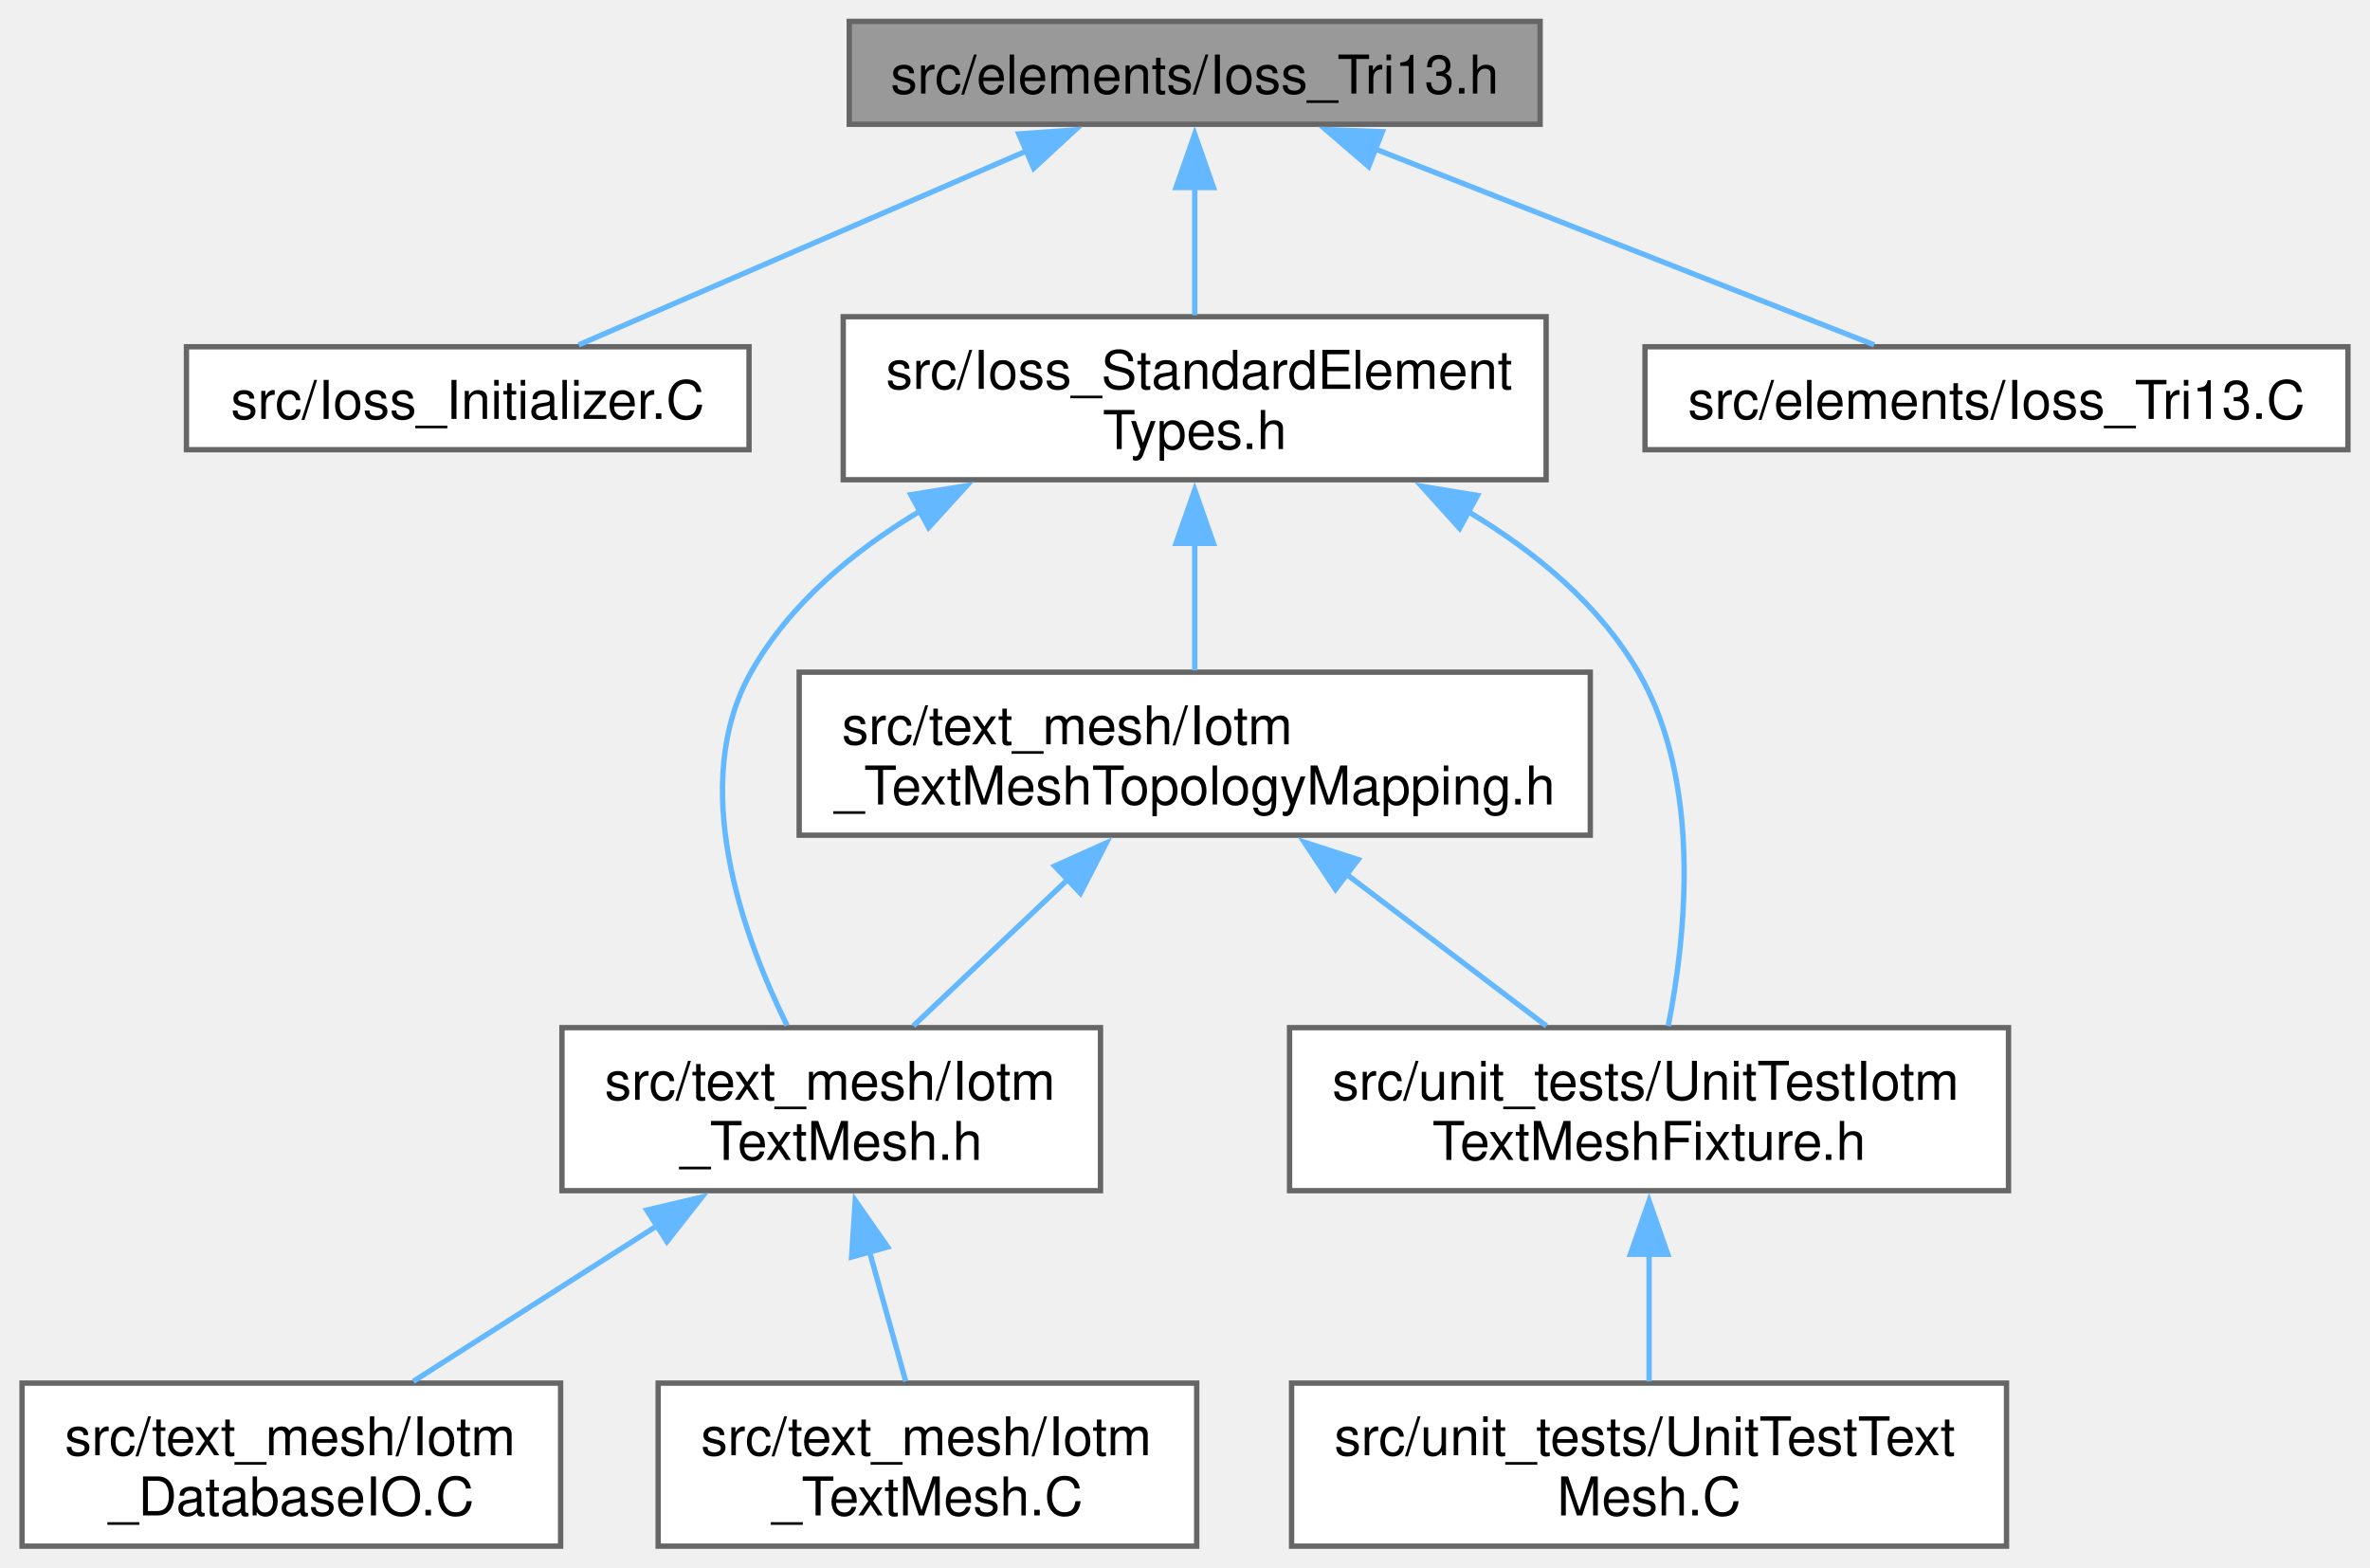
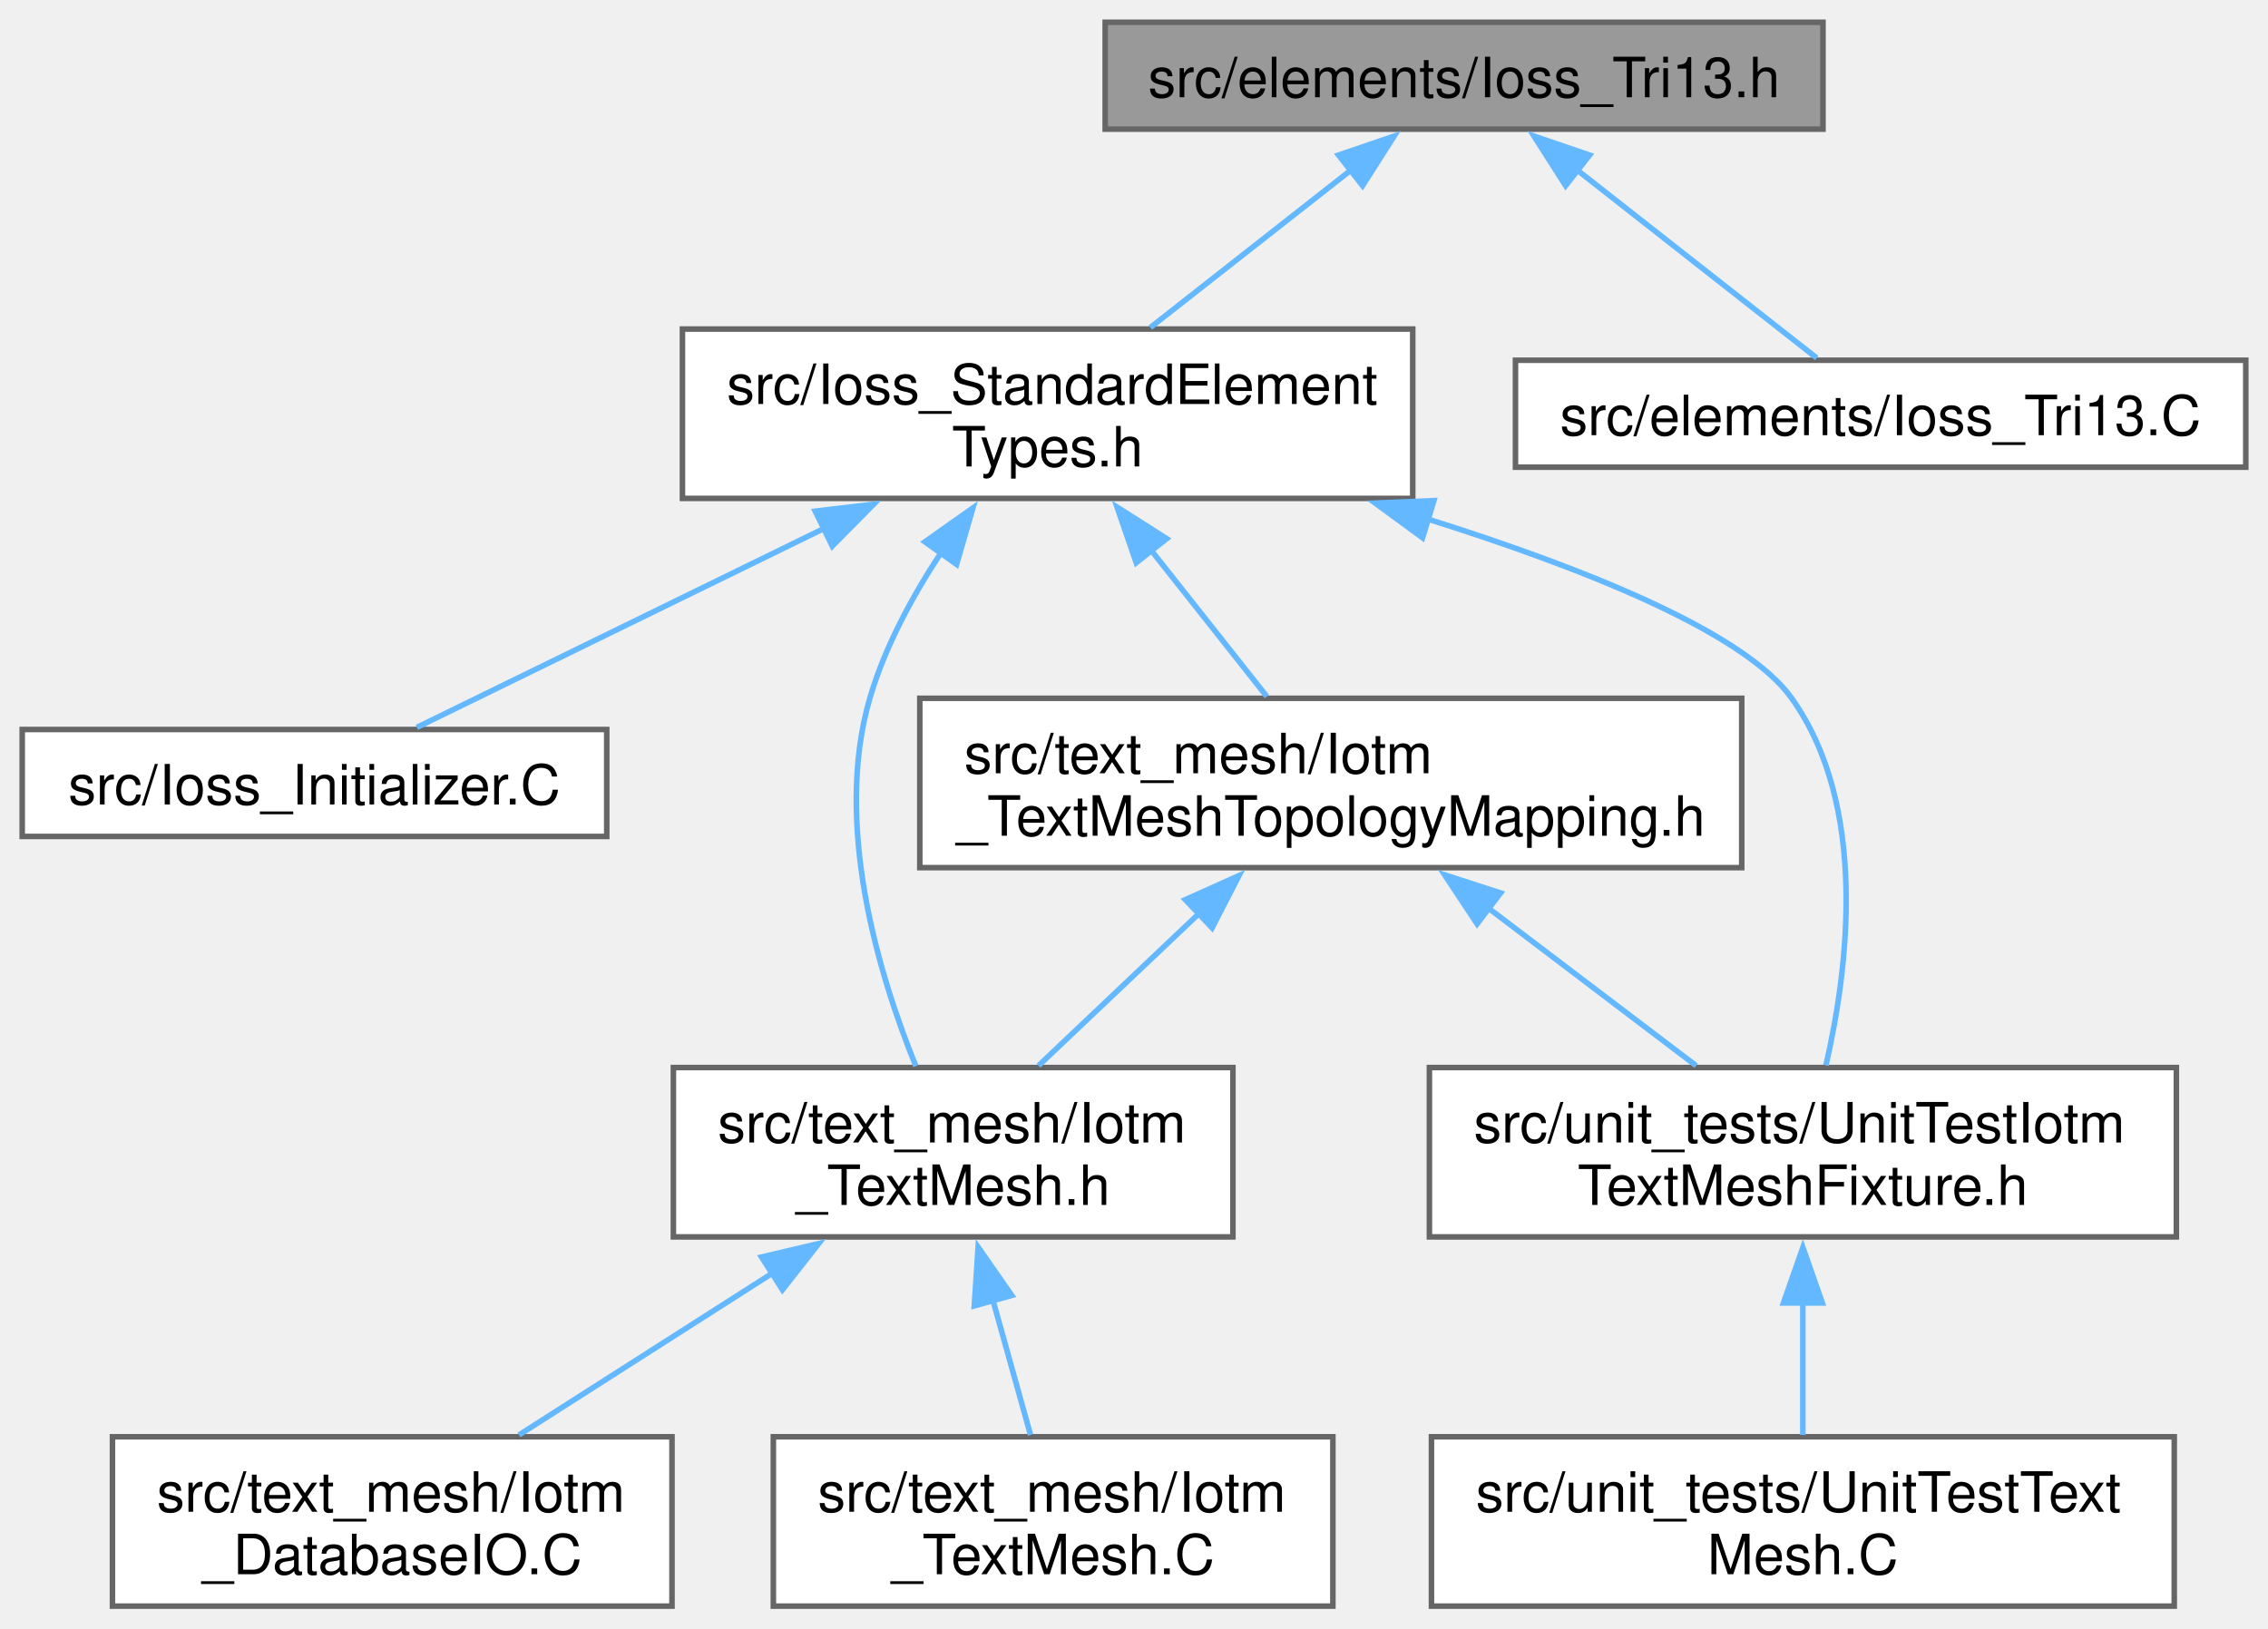
- <svg xmlns="http://www.w3.org/2000/svg" xmlns:xlink="http://www.w3.org/1999/xlink" width="443pt" height="293pt" viewBox="0.00 0.00 443.12 293.25">
+ <svg xmlns="http://www.w3.org/2000/svg" xmlns:xlink="http://www.w3.org/1999/xlink" width="408pt" height="293pt" viewBox="0.00 0.00 408.38 293.25">
  <g id="graph0" class="graph" transform="scale(1 1) rotate(0) translate(4 289.25)">
    <g id="Node000001" class="node">
      <g id="a_Node000001">
        <a xlink:title=" ">
-           <polygon fill="#999999" stroke="#666666" points="284,-285.25 154.75,-285.25 154.75,-266 284,-266 284,-285.25" />
-           <text text-anchor="middle" x="219.38" y="-271.75" font-family="Helvetica,sans-Serif" font-size="10.00">src/elements/Ioss_Tri13.h</text>
+           <polygon fill="#999999" stroke="#666666" points="324.25,-285.25 195,-285.25 195,-266 324.25,-266 324.25,-285.25" />
+           <text text-anchor="middle" x="259.62" y="-271.75" font-family="Helvetica,sans-Serif" font-size="10.00">src/elements/Ioss_Tri13.h</text>
        </a>
      </g>
    </g>
    <g id="Node000002" class="node">
      <g id="a_Node000002">
-         <a xlink:href="Ioss__Initializer_8C.html" target="_top" xlink:title=" ">
-           <polygon fill="white" stroke="#666666" points="136,-224.38 30.75,-224.38 30.75,-205.12 136,-205.12 136,-224.38" />
-           <text text-anchor="middle" x="83.38" y="-210.88" font-family="Helvetica,sans-Serif" font-size="10.00">src/Ioss_Initializer.C</text>
+         <a xlink:href="Ioss__StandardElementTypes_8h.html" target="_top" xlink:title=" ">
+           <polygon fill="white" stroke="#666666" points="250.38,-230 118.88,-230 118.88,-199.5 250.38,-199.5 250.38,-230" />
+           <text text-anchor="start" x="126.88" y="-216.5" font-family="Helvetica,sans-Serif" font-size="10.00">src/Ioss_StandardElement</text>
+           <text text-anchor="middle" x="184.62" y="-205.25" font-family="Helvetica,sans-Serif" font-size="10.00">Types.h</text>
        </a>
      </g>
    </g>
    <g id="edge1_Node000001_Node000002" class="edge">
      <g id="a_edge1_Node000001_Node000002">
        <a xlink:title=" ">
-           <path fill="none" stroke="#63b8ff" d="M188.06,-261.07C162.29,-249.91 126.48,-234.41 104.13,-224.73" />
-           <polygon fill="#63b8ff" stroke="#63b8ff" points="186.47,-264.19 197.03,-264.95 189.25,-257.77 186.47,-264.19" />
-         </a>
-       </g>
-     </g>
-     <g id="Node000003" class="node">
-       <g id="a_Node000003">
-         <a xlink:href="Ioss__StandardElementTypes_8h.html" target="_top" xlink:title=" ">
-           <polygon fill="white" stroke="#666666" points="285.12,-230 153.62,-230 153.62,-199.5 285.12,-199.5 285.12,-230" />
-           <text text-anchor="start" x="161.62" y="-216.5" font-family="Helvetica,sans-Serif" font-size="10.00">src/Ioss_StandardElement</text>
-           <text text-anchor="middle" x="219.38" y="-205.25" font-family="Helvetica,sans-Serif" font-size="10.00">Types.h</text>
-         </a>
-       </g>
-     </g>
-     <g id="edge2_Node000001_Node000003" class="edge">
-       <g id="a_edge2_Node000001_Node000003">
-         <a xlink:title=" ">
-           <path fill="none" stroke="#63b8ff" d="M219.38,-254.42C219.38,-246.49 219.38,-237.56 219.38,-230.28" />
-           <polygon fill="#63b8ff" stroke="#63b8ff" points="215.88,-254.17 219.38,-264.17 222.88,-254.17 215.88,-254.17" />
+           <path fill="none" stroke="#63b8ff" d="M239.5,-258.82C228.19,-249.95 214.17,-238.94 203.14,-230.28" />
+           <polygon fill="#63b8ff" stroke="#63b8ff" points="237.02,-261.33 247.04,-264.75 241.34,-255.82 237.02,-261.33" />
        </a>
      </g>
    </g>
    <g id="Node000010" class="node">
      <g id="a_Node000010">
        <a xlink:href="Ioss__Tri13_8C.html" target="_top" xlink:title=" ">
-           <polygon fill="white" stroke="#666666" points="435.12,-224.38 303.62,-224.38 303.62,-205.12 435.12,-205.12 435.12,-224.38" />
-           <text text-anchor="middle" x="369.38" y="-210.88" font-family="Helvetica,sans-Serif" font-size="10.00">src/elements/Ioss_Tri13.C</text>
+           <polygon fill="white" stroke="#666666" points="400.38,-224.38 268.88,-224.38 268.88,-205.12 400.38,-205.12 400.38,-224.38" />
+           <text text-anchor="middle" x="334.62" y="-210.88" font-family="Helvetica,sans-Serif" font-size="10.00">src/elements/Ioss_Tri13.C</text>
        </a>
      </g>
    </g>
    <g id="edge11_Node000001_Node000010" class="edge">
      <g id="a_edge11_Node000001_Node000010">
        <a xlink:title=" ">
-           <path fill="none" stroke="#63b8ff" d="M253.16,-261.37C281.63,-250.19 321.62,-234.49 346.49,-224.73" />
-           <polygon fill="#63b8ff" stroke="#63b8ff" points="251.92,-258.09 243.89,-265 254.48,-264.61 251.92,-258.09" />
+           <path fill="none" stroke="#63b8ff" d="M279.85,-258.75C293.72,-247.86 311.63,-233.8 323.13,-224.78" />
+           <polygon fill="#63b8ff" stroke="#63b8ff" points="277.91,-255.82 272.21,-264.75 282.23,-261.33 277.91,-255.82" />
+         </a>
+       </g>
+     </g>
+     <g id="Node000003" class="node">
+       <g id="a_Node000003">
+         <a xlink:href="Ioss__Initializer_8C.html" target="_top" xlink:title=" ">
+           <polygon fill="white" stroke="#666666" points="105.25,-157.88 0,-157.88 0,-138.62 105.25,-138.62 105.25,-157.88" />
+           <text text-anchor="middle" x="52.62" y="-144.38" font-family="Helvetica,sans-Serif" font-size="10.00">src/Ioss_Initializer.C</text>
+         </a>
+       </g>
+     </g>
+     <g id="edge2_Node000002_Node000003" class="edge">
+       <g id="a_edge2_Node000002_Node000003">
+         <a xlink:title=" ">
+           <path fill="none" stroke="#63b8ff" d="M144.59,-194.19C120.13,-182.24 90.02,-167.52 71.06,-158.26" />
+           <polygon fill="#63b8ff" stroke="#63b8ff" points="142.79,-197.2 153.31,-198.45 145.86,-190.91 142.79,-197.2" />
        </a>
      </g>
    </g>
    <g id="Node000004" class="node">
      <g id="a_Node000004">
        <a xlink:href="Iotm__TextMesh_8h.html" target="_top" xlink:title=" ">
-           <polygon fill="white" stroke="#666666" points="201.75,-97 101,-97 101,-66.5 201.75,-66.5 201.75,-97" />
-           <text text-anchor="start" x="109" y="-83.5" font-family="Helvetica,sans-Serif" font-size="10.00">src/text_mesh/Iotm</text>
-           <text text-anchor="middle" x="151.38" y="-72.25" font-family="Helvetica,sans-Serif" font-size="10.00">_TextMesh.h</text>
+           <polygon fill="white" stroke="#666666" points="218,-97 117.25,-97 117.25,-66.5 218,-66.5 218,-97" />
+           <text text-anchor="start" x="125.25" y="-83.5" font-family="Helvetica,sans-Serif" font-size="10.00">src/text_mesh/Iotm</text>
+           <text text-anchor="middle" x="167.62" y="-72.25" font-family="Helvetica,sans-Serif" font-size="10.00">_TextMesh.h</text>
        </a>
      </g>
    </g>
-     <g id="edge3_Node000003_Node000004" class="edge">
-       <g id="a_edge3_Node000003_Node000004">
+     <g id="edge3_Node000002_Node000004" class="edge">
+       <g id="a_edge3_Node000002_Node000004">
        <a xlink:title=" ">
-           <path fill="none" stroke="#63b8ff" d="M168.31,-193.83C155.64,-186.31 143.62,-176.36 136.38,-163.5 124.61,-142.63 134.75,-114.38 143.11,-97.42" />
-           <polygon fill="#63b8ff" stroke="#63b8ff" points="166.27,-196.7 176.73,-198.39 169.6,-190.55 166.27,-196.7" />
+           <path fill="none" stroke="#63b8ff" d="M165.47,-189.76C160.25,-181.85 155.31,-172.72 152.62,-163.5 146,-140.78 154.28,-113.57 160.91,-97.25" />
+           <polygon fill="#63b8ff" stroke="#63b8ff" points="162.54,-191.68 171.19,-197.79 168.24,-187.62 162.54,-191.68" />
        </a>
      </g>
    </g>
    <g id="Node000007" class="node">
      <g id="a_Node000007">
        <a xlink:href="Iotm__TextMeshTopologyMapping_8h.html" target="_top" xlink:title=" ">
-           <polygon fill="white" stroke="#666666" points="293.38,-163.5 145.38,-163.5 145.38,-133 293.38,-133 293.38,-163.5" />
-           <text text-anchor="start" x="153.38" y="-150" font-family="Helvetica,sans-Serif" font-size="10.00">src/text_mesh/Iotm</text>
-           <text text-anchor="middle" x="219.38" y="-138.75" font-family="Helvetica,sans-Serif" font-size="10.00">_TextMeshTopologyMapping.h</text>
+           <polygon fill="white" stroke="#666666" points="309.62,-163.5 161.62,-163.5 161.62,-133 309.62,-133 309.62,-163.5" />
+           <text text-anchor="start" x="169.62" y="-150" font-family="Helvetica,sans-Serif" font-size="10.00">src/text_mesh/Iotm</text>
+           <text text-anchor="middle" x="235.62" y="-138.75" font-family="Helvetica,sans-Serif" font-size="10.00">_TextMeshTopologyMapping.h</text>
        </a>
      </g>
    </g>
-     <g id="edge6_Node000003_Node000007" class="edge">
-       <g id="a_edge6_Node000003_Node000007">
+     <g id="edge6_Node000002_Node000007" class="edge">
+       <g id="a_edge6_Node000002_Node000007">
        <a xlink:title=" ">
-           <path fill="none" stroke="#63b8ff" d="M219.38,-187.81C219.38,-179.64 219.38,-170.91 219.38,-163.83" />
-           <polygon fill="#63b8ff" stroke="#63b8ff" points="215.88,-187.6 219.38,-197.6 222.88,-187.6 215.88,-187.6" />
+           <path fill="none" stroke="#63b8ff" d="M203.13,-190.35C210.14,-181.48 217.91,-171.65 224.1,-163.83" />
+           <polygon fill="#63b8ff" stroke="#63b8ff" points="200.59,-187.91 197.14,-197.93 206.08,-192.25 200.59,-187.91" />
        </a>
      </g>
    </g>
    <g id="Node000008" class="node">
      <g id="a_Node000008">
        <a xlink:href="UnitTestIotmTextMeshFixture_8h.html" target="_top" xlink:title=" ">
-           <polygon fill="white" stroke="#666666" points="371.62,-97 237.12,-97 237.12,-66.5 371.62,-66.5 371.62,-97" />
-           <text text-anchor="start" x="245.12" y="-83.5" font-family="Helvetica,sans-Serif" font-size="10.00">src/unit_tests/UnitTestIotm</text>
-           <text text-anchor="middle" x="304.38" y="-72.25" font-family="Helvetica,sans-Serif" font-size="10.00">TextMeshFixture.h</text>
+           <polygon fill="white" stroke="#666666" points="387.88,-97 253.38,-97 253.38,-66.5 387.88,-66.5 387.88,-97" />
+           <text text-anchor="start" x="261.38" y="-83.5" font-family="Helvetica,sans-Serif" font-size="10.00">src/unit_tests/UnitTestIotm</text>
+           <text text-anchor="middle" x="320.62" y="-72.25" font-family="Helvetica,sans-Serif" font-size="10.00">TextMeshFixture.h</text>
        </a>
      </g>
    </g>
-     <g id="edge10_Node000003_Node000008" class="edge">
-       <g id="a_edge10_Node000003_Node000008">
+     <g id="edge10_Node000002_Node000008" class="edge">
+       <g id="a_edge10_Node000002_Node000008">
        <a xlink:title=" ">
-           <path fill="none" stroke="#63b8ff" d="M270.61,-193.49C283.14,-186 295.04,-176.15 302.38,-163.5 314.27,-143 311.33,-114.37 307.96,-97.29" />
-           <polygon fill="#63b8ff" stroke="#63b8ff" points="268.93,-190.41 261.83,-198.28 272.28,-196.56 268.93,-190.41" />
+           <path fill="none" stroke="#63b8ff" d="M253.08,-195.78C281.68,-186.78 310.23,-175.3 318.62,-163.5 332.45,-144.08 328.79,-114.84 324.78,-97.39" />
+           <polygon fill="#63b8ff" stroke="#63b8ff" points="252.15,-192.4 243.61,-198.66 254.19,-199.1 252.15,-192.4" />
        </a>
      </g>
    </g>
    <g id="Node000005" class="node">
      <g id="a_Node000005">
        <a xlink:href="Iotm__DatabaseIO_8C.html" target="_top" xlink:title=" ">
-           <polygon fill="white" stroke="#666666" points="100.75,-30.5 0,-30.5 0,0 100.75,0 100.75,-30.5" />
-           <text text-anchor="start" x="8" y="-17" font-family="Helvetica,sans-Serif" font-size="10.00">src/text_mesh/Iotm</text>
-           <text text-anchor="middle" x="50.38" y="-5.75" font-family="Helvetica,sans-Serif" font-size="10.00">_DatabaseIO.C</text>
+           <polygon fill="white" stroke="#666666" points="117,-30.5 16.25,-30.5 16.25,0 117,0 117,-30.5" />
+           <text text-anchor="start" x="24.25" y="-17" font-family="Helvetica,sans-Serif" font-size="10.00">src/text_mesh/Iotm</text>
+           <text text-anchor="middle" x="66.62" y="-5.75" font-family="Helvetica,sans-Serif" font-size="10.00">_DatabaseIO.C</text>
        </a>
      </g>
    </g>
    <g id="edge4_Node000004_Node000005" class="edge">
      <g id="a_edge4_Node000004_Node000005">
        <a xlink:title=" ">
-           <path fill="none" stroke="#63b8ff" d="M119.06,-60.11C104.13,-50.58 86.74,-39.48 73.2,-30.83" />
-           <polygon fill="#63b8ff" stroke="#63b8ff" points="116.87,-62.87 127.18,-65.3 120.64,-56.97 116.87,-62.87" />
+           <path fill="none" stroke="#63b8ff" d="M135.31,-60.11C120.38,-50.58 102.99,-39.48 89.45,-30.83" />
+           <polygon fill="#63b8ff" stroke="#63b8ff" points="133.12,-62.87 143.43,-65.3 136.89,-56.97 133.12,-62.87" />
        </a>
      </g>
    </g>
    <g id="Node000006" class="node">
      <g id="a_Node000006">
        <a xlink:href="Iotm__TextMesh_8C.html" target="_top" xlink:title=" ">
-           <polygon fill="white" stroke="#666666" points="219.75,-30.5 119,-30.5 119,0 219.75,0 219.75,-30.5" />
-           <text text-anchor="start" x="127" y="-17" font-family="Helvetica,sans-Serif" font-size="10.00">src/text_mesh/Iotm</text>
-           <text text-anchor="middle" x="169.38" y="-5.75" font-family="Helvetica,sans-Serif" font-size="10.00">_TextMesh.C</text>
+           <polygon fill="white" stroke="#666666" points="236,-30.5 135.25,-30.5 135.25,0 236,0 236,-30.5" />
+           <text text-anchor="start" x="143.25" y="-17" font-family="Helvetica,sans-Serif" font-size="10.00">src/text_mesh/Iotm</text>
+           <text text-anchor="middle" x="185.62" y="-5.75" font-family="Helvetica,sans-Serif" font-size="10.00">_TextMesh.C</text>
        </a>
      </g>
    </g>
    <g id="edge5_Node000004_Node000006" class="edge">
      <g id="a_edge5_Node000004_Node000006">
        <a xlink:title=" ">
-           <path fill="none" stroke="#63b8ff" d="M158.54,-55.09C160.84,-46.84 163.31,-37.99 165.31,-30.83" />
-           <polygon fill="#63b8ff" stroke="#63b8ff" points="155.18,-54.08 155.87,-64.66 161.93,-55.96 155.18,-54.08" />
+           <path fill="none" stroke="#63b8ff" d="M174.79,-55.09C177.09,-46.84 179.56,-37.99 181.56,-30.83" />
+           <polygon fill="#63b8ff" stroke="#63b8ff" points="171.43,-54.08 172.12,-64.66 178.18,-55.96 171.43,-54.08" />
        </a>
      </g>
    </g>
    <g id="edge7_Node000007_Node000004" class="edge">
      <g id="a_edge7_Node000007_Node000004">
        <a xlink:title=" ">
-           <path fill="none" stroke="#63b8ff" d="M195.88,-124.96C186.24,-115.82 175.34,-105.48 166.74,-97.33" />
-           <polygon fill="#63b8ff" stroke="#63b8ff" points="193.18,-127.23 202.85,-131.57 198,-122.15 193.18,-127.23" />
+           <path fill="none" stroke="#63b8ff" d="M212.13,-124.96C202.49,-115.82 191.59,-105.48 182.99,-97.33" />
+           <polygon fill="#63b8ff" stroke="#63b8ff" points="209.43,-127.23 219.1,-131.57 214.25,-122.15 209.43,-127.23" />
        </a>
      </g>
    </g>
    <g id="edge8_Node000007_Node000008" class="edge">
      <g id="a_edge8_Node000007_Node000008">
        <a xlink:title=" ">
-           <path fill="none" stroke="#63b8ff" d="M247.65,-125.79C259.97,-116.44 274.09,-105.73 285.16,-97.33" />
-           <polygon fill="#63b8ff" stroke="#63b8ff" points="245.72,-122.87 239.87,-131.7 249.95,-128.44 245.72,-122.87" />
+           <path fill="none" stroke="#63b8ff" d="M263.9,-125.79C276.22,-116.44 290.34,-105.73 301.41,-97.33" />
+           <polygon fill="#63b8ff" stroke="#63b8ff" points="261.97,-122.87 256.12,-131.7 266.2,-128.44 261.97,-122.87" />
        </a>
      </g>
    </g>
    <g id="Node000009" class="node">
      <g id="a_Node000009">
        <a xlink:href="UnitTestTextMesh_8C.html" target="_top" xlink:title=" ">
-           <polygon fill="white" stroke="#666666" points="371.25,-30.5 237.5,-30.5 237.5,0 371.25,0 371.25,-30.5" />
-           <text text-anchor="start" x="245.5" y="-17" font-family="Helvetica,sans-Serif" font-size="10.00">src/unit_tests/UnitTestText</text>
-           <text text-anchor="middle" x="304.38" y="-5.75" font-family="Helvetica,sans-Serif" font-size="10.00">Mesh.C</text>
+           <polygon fill="white" stroke="#666666" points="387.5,-30.5 253.75,-30.5 253.75,0 387.5,0 387.5,-30.5" />
+           <text text-anchor="start" x="261.75" y="-17" font-family="Helvetica,sans-Serif" font-size="10.00">src/unit_tests/UnitTestText</text>
+           <text text-anchor="middle" x="320.62" y="-5.75" font-family="Helvetica,sans-Serif" font-size="10.00">Mesh.C</text>
        </a>
      </g>
    </g>
    <g id="edge9_Node000008_Node000009" class="edge">
      <g id="a_edge9_Node000008_Node000009">
        <a xlink:title=" ">
-           <path fill="none" stroke="#63b8ff" d="M304.38,-54.81C304.38,-46.64 304.38,-37.91 304.38,-30.83" />
-           <polygon fill="#63b8ff" stroke="#63b8ff" points="300.88,-54.6 304.38,-64.6 307.88,-54.6 300.88,-54.6" />
+           <path fill="none" stroke="#63b8ff" d="M320.62,-54.81C320.62,-46.64 320.62,-37.91 320.62,-30.83" />
+           <polygon fill="#63b8ff" stroke="#63b8ff" points="317.13,-54.6 320.63,-64.6 324.13,-54.6 317.13,-54.6" />
        </a>
      </g>
    </g>
  </g>
</svg>
